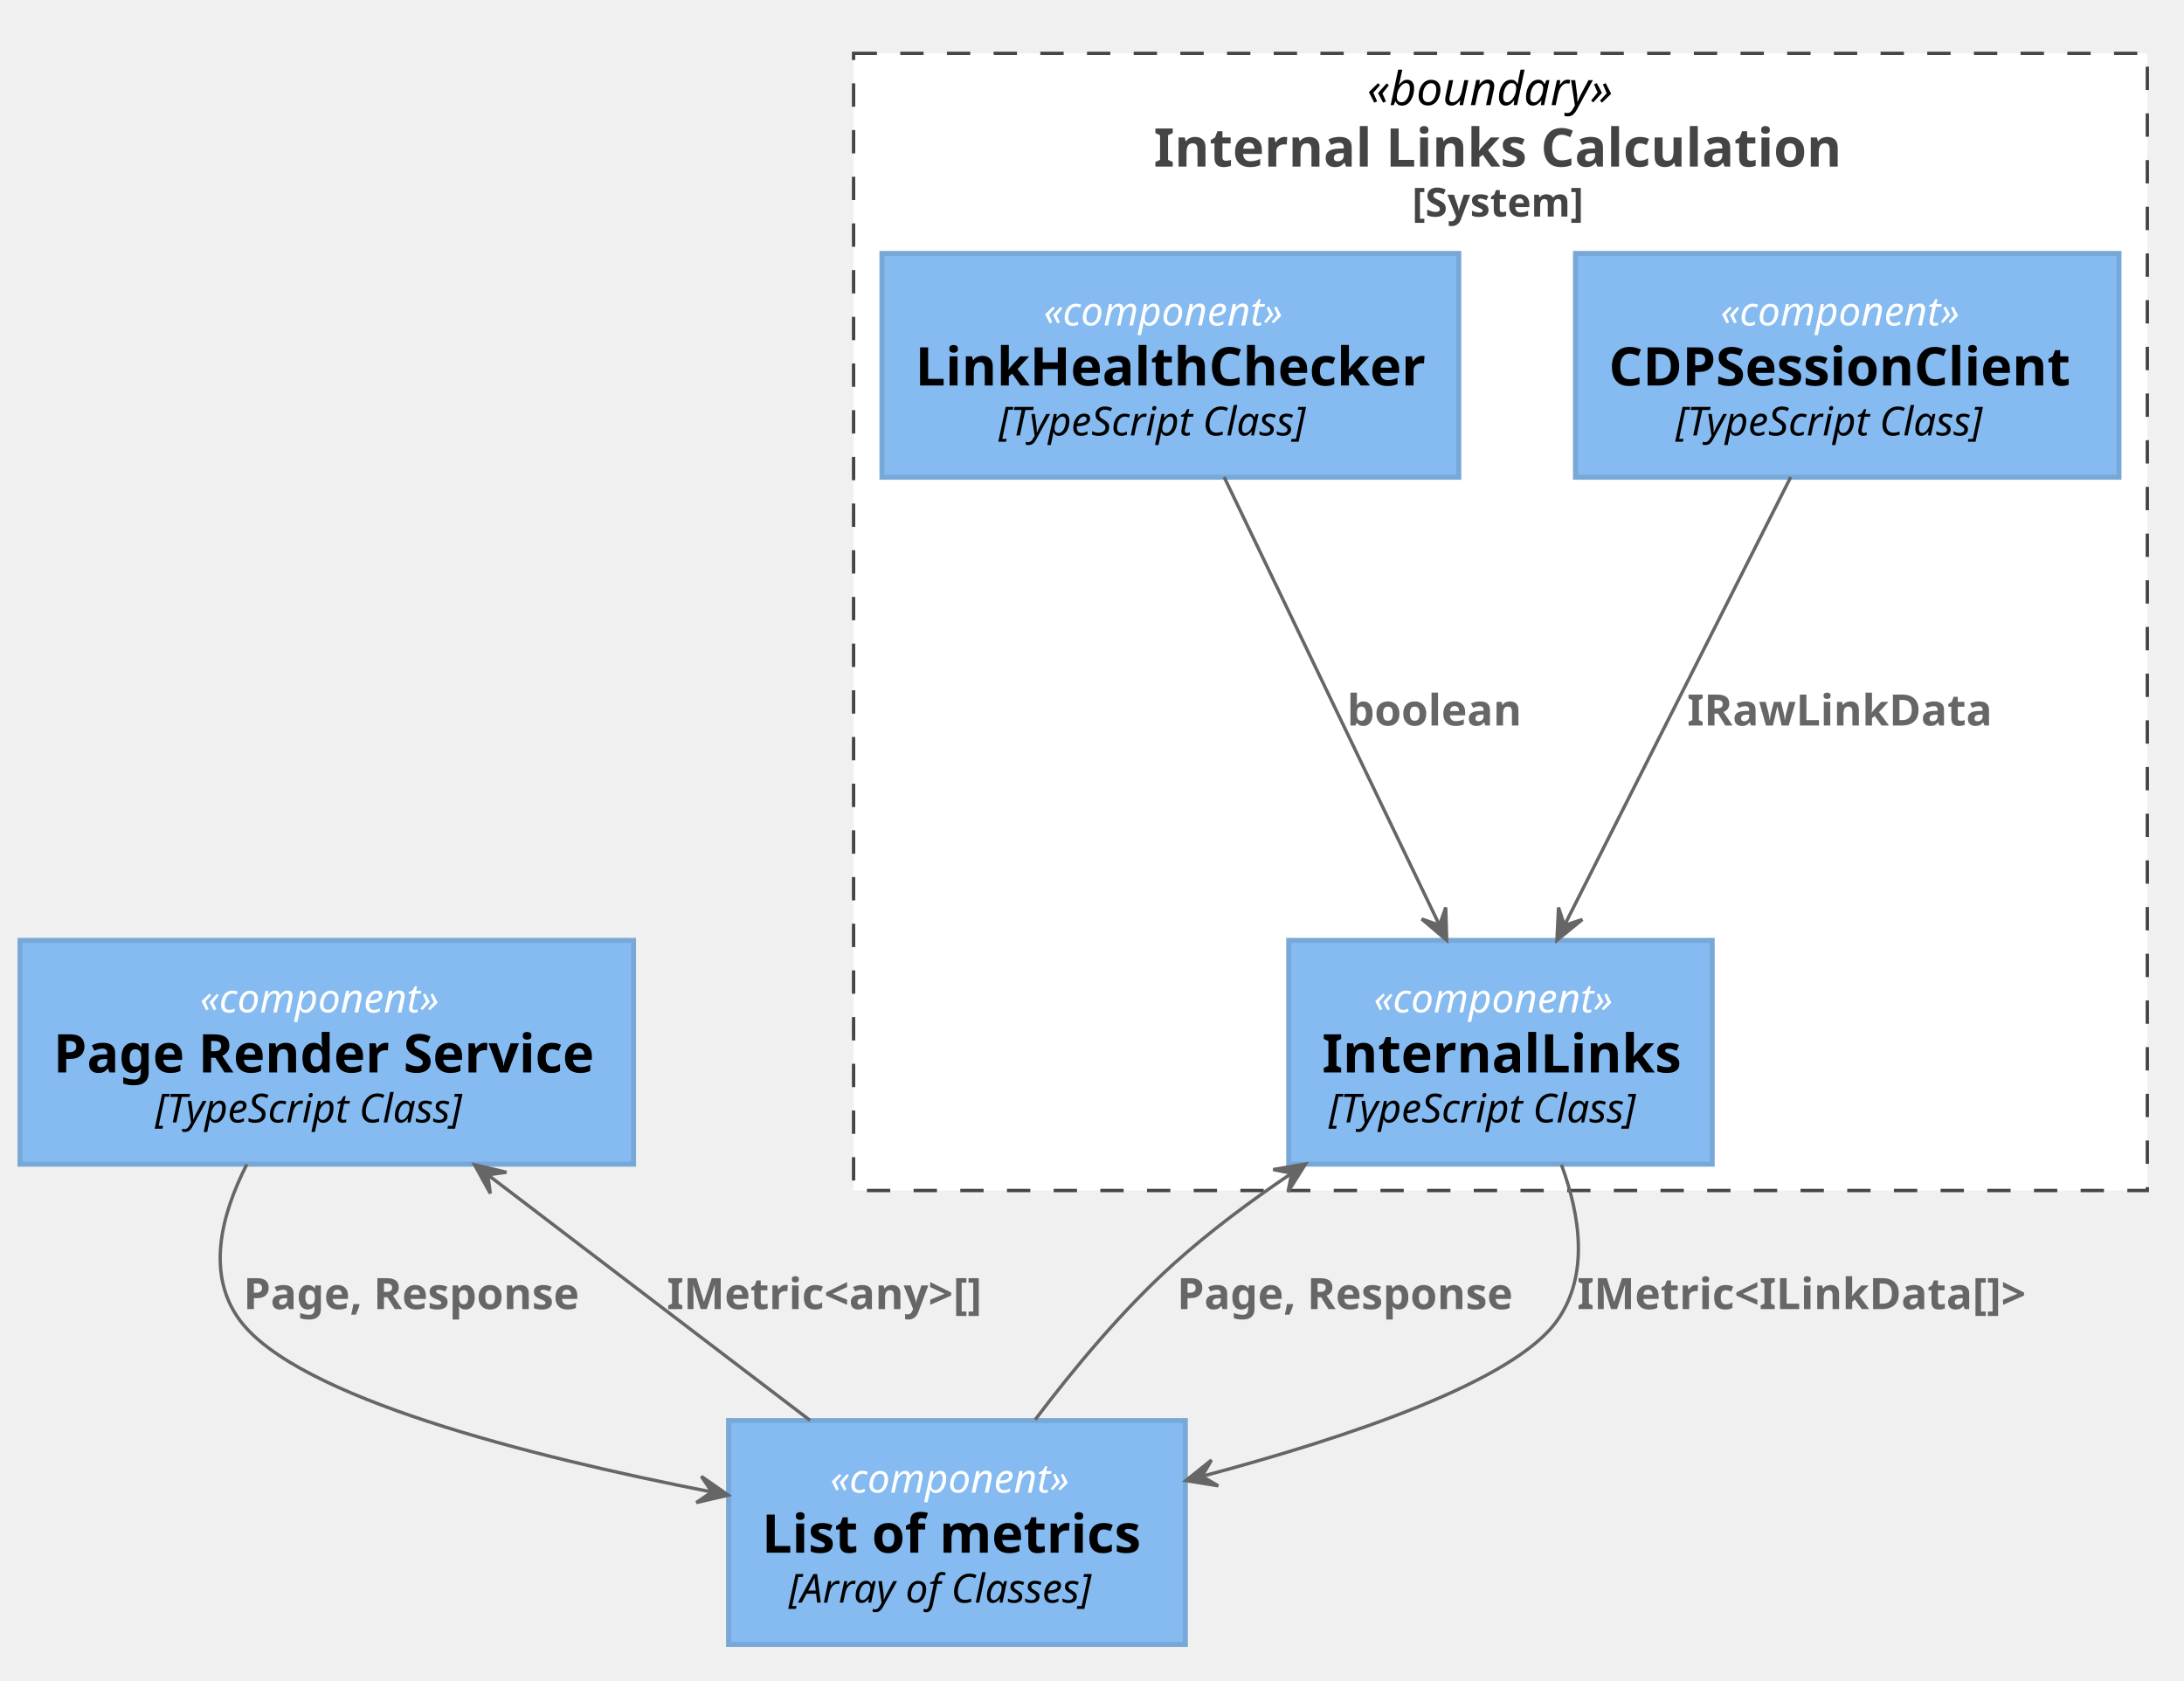
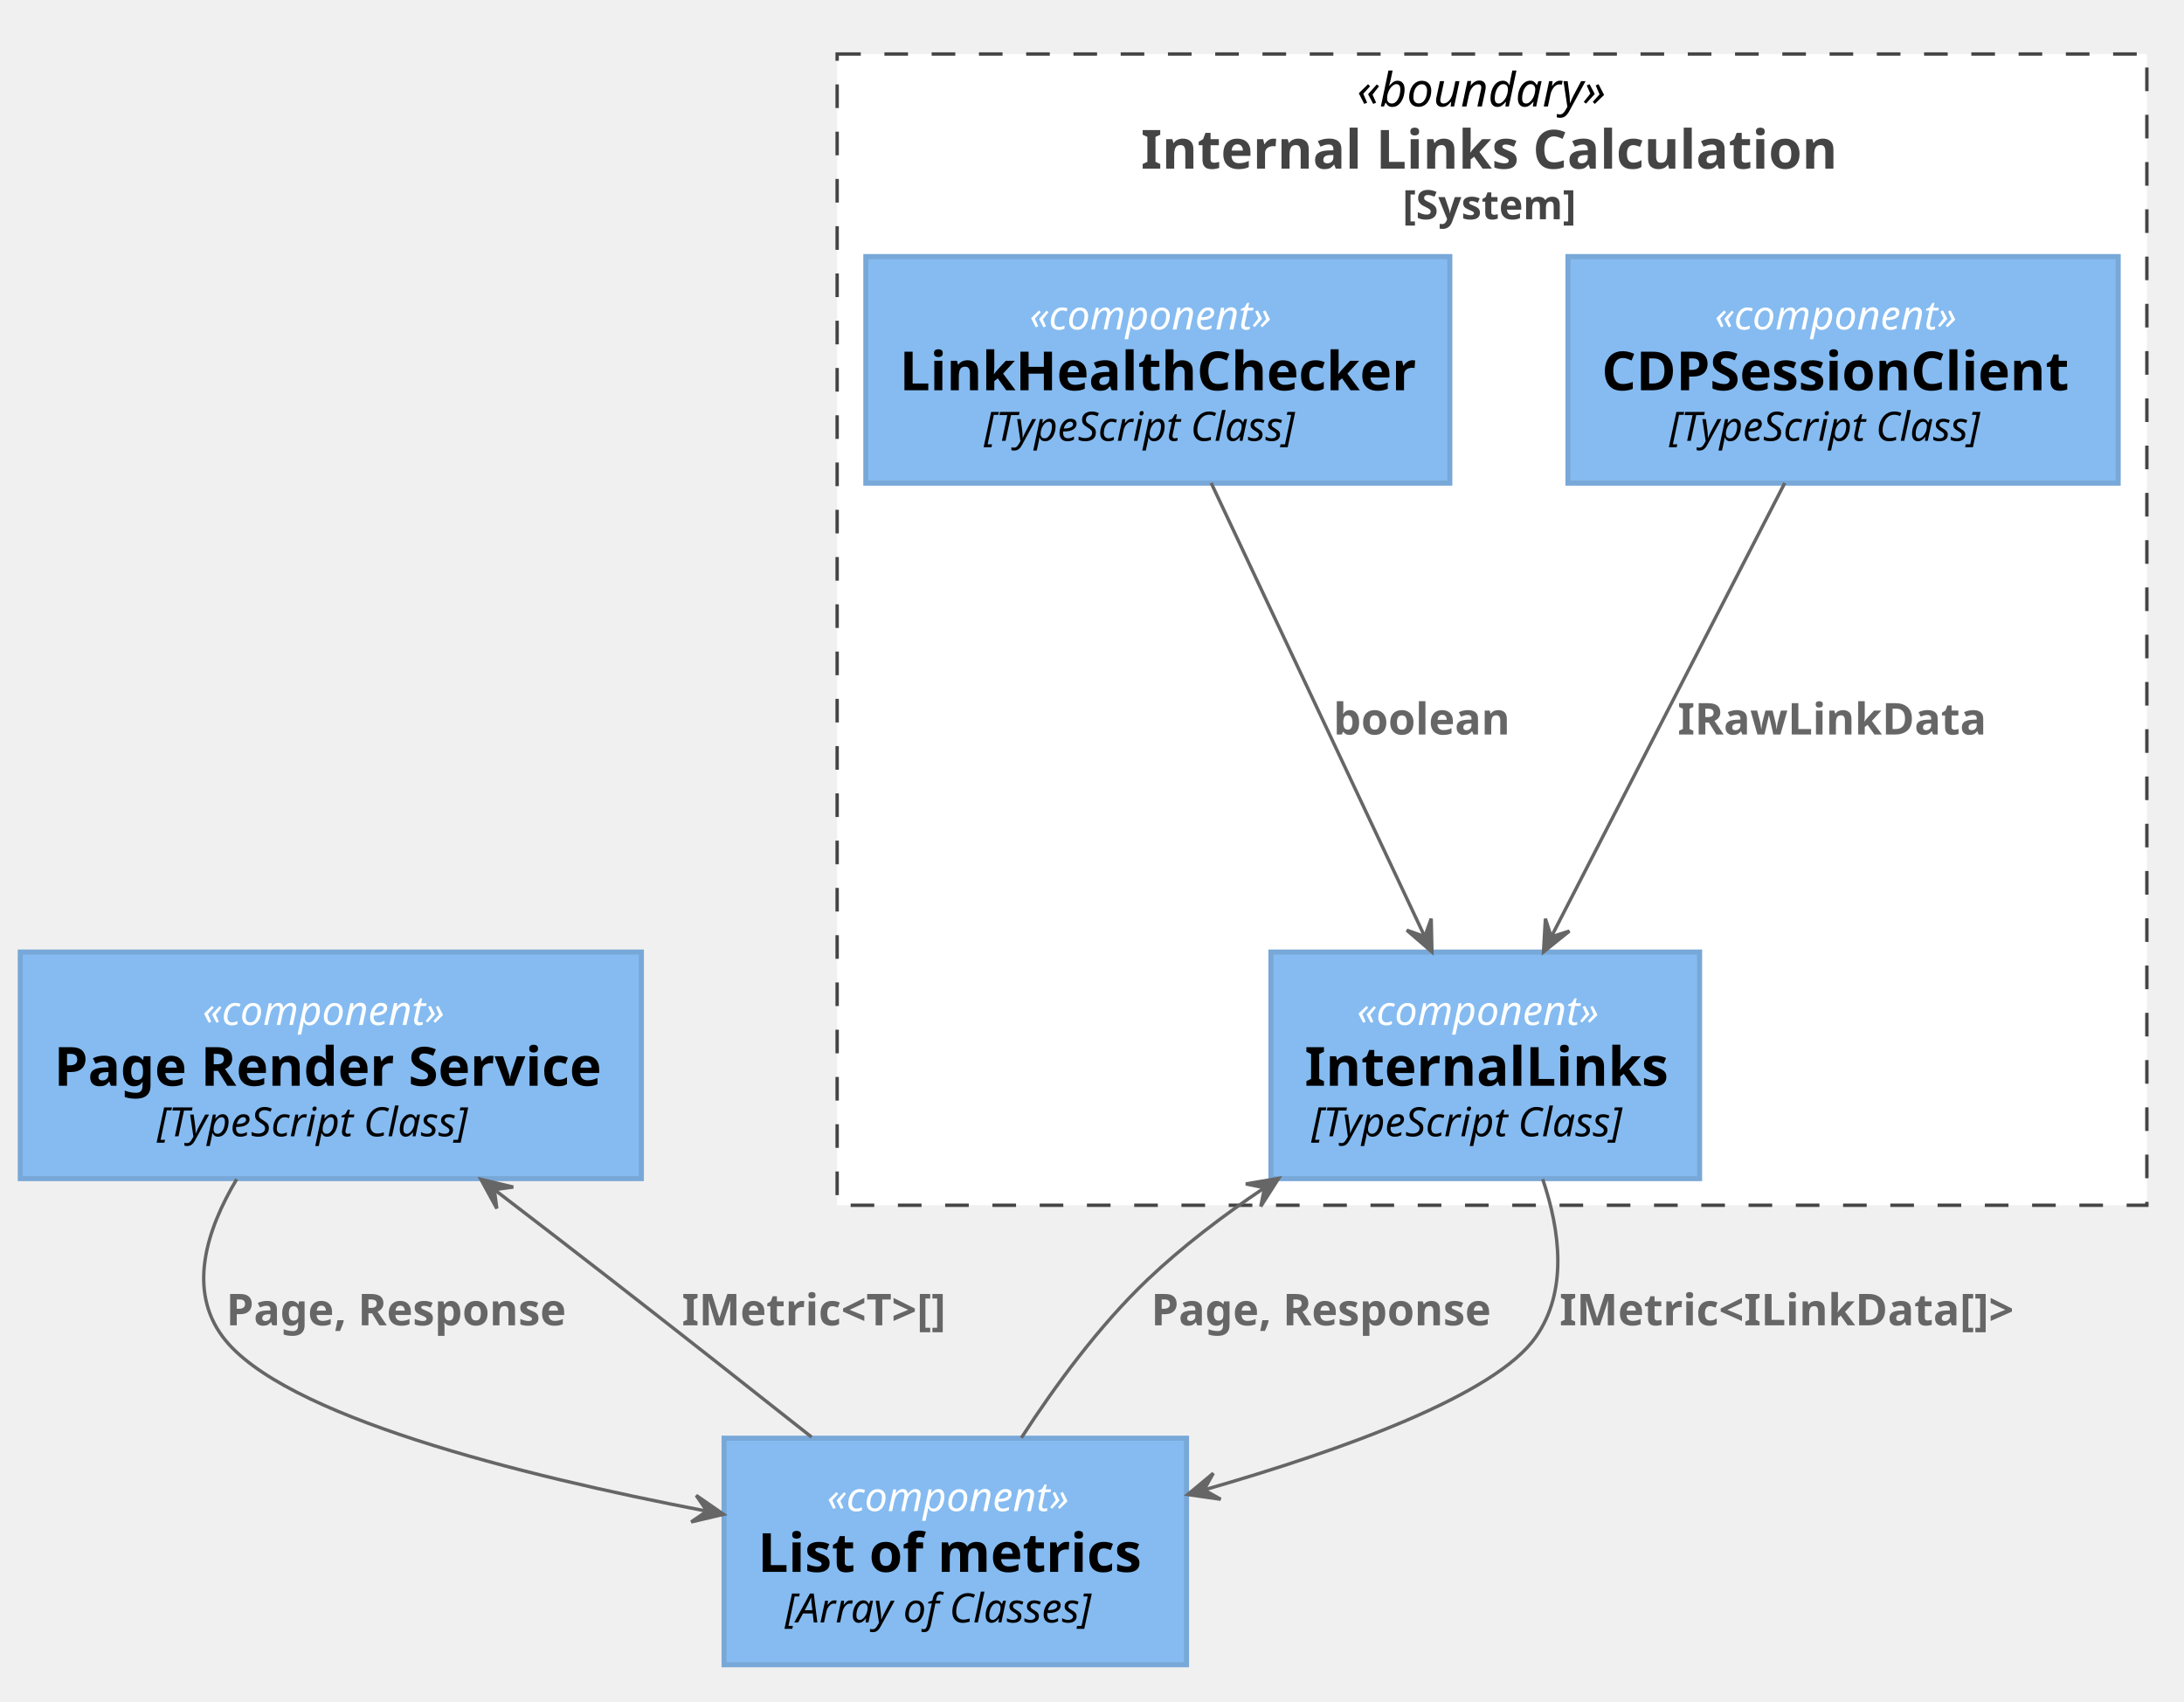
- <svg xmlns="http://www.w3.org/2000/svg" contentScriptType="application/ecmascript" contentStyleType="text/css" height="504px" preserveAspectRatio="none" style="width:655px;height:504px;" version="1.1" viewBox="0 0 655 504" width="655px" zoomAndPan="magnify">
+ <svg xmlns="http://www.w3.org/2000/svg" contentScriptType="application/ecmascript" contentStyleType="text/css" height="504px" preserveAspectRatio="none" style="width:647px;height:504px;" version="1.1" viewBox="0 0 647 504" width="647px" zoomAndPan="magnify">
  <defs />
  <g>
-     <rect fill="#FFFFFF" height="341" style="stroke: #444444; stroke-width: 1.0; stroke-dasharray: 7.0,7.0;" width="388" x="256" y="16" />
-     <text fill="#000000" font-family="sans-serif" font-size="14" font-style="italic" lengthAdjust="spacingAndGlyphs" textLength="80" x="410" y="31.535">«boundary»</text>
-     <text fill="#444444" font-family="sans-serif" font-size="16" font-weight="bold" lengthAdjust="spacingAndGlyphs" textLength="208" x="346" y="49.957">Internal Links Calculation</text>
-     <text fill="#444444" font-family="sans-serif" font-size="12" font-weight="bold" lengthAdjust="spacingAndGlyphs" textLength="53" x="423.5" y="64.934">[System]</text>
-     <rect fill="#85BBF0" height="67.109" style="stroke: #78A8D8; stroke-width: 1.5;" width="127" x="386.5" y="282" />
-     <text fill="#FFFFFF" font-family="sans-serif" font-size="12" font-style="italic" lengthAdjust="spacingAndGlyphs" textLength="76" x="412" y="303.602">«component»</text>
-     <text fill="#000000" font-family="sans-serif" font-size="16" font-weight="bold" lengthAdjust="spacingAndGlyphs" textLength="107" x="396.5" y="321.602">InternalLinks</text>
-     <text fill="#000000" font-family="sans-serif" font-size="12" font-style="italic" lengthAdjust="spacingAndGlyphs" textLength="103" x="398.5" y="336.578">[TypeScript Class]</text>
-     <rect fill="#85BBF0" height="67.109" style="stroke: #78A8D8; stroke-width: 1.5;" width="163" x="472.5" y="76" />
-     <text fill="#FFFFFF" font-family="sans-serif" font-size="12" font-style="italic" lengthAdjust="spacingAndGlyphs" textLength="76" x="516" y="97.602">«component»</text>
-     <text fill="#000000" font-family="sans-serif" font-size="16" font-weight="bold" lengthAdjust="spacingAndGlyphs" textLength="143" x="482.5" y="115.602">CDPSessionClient</text>
-     <text fill="#000000" font-family="sans-serif" font-size="12" font-style="italic" lengthAdjust="spacingAndGlyphs" textLength="103" x="502.5" y="130.578">[TypeScript Class]</text>
-     <rect fill="#85BBF0" height="67.109" style="stroke: #78A8D8; stroke-width: 1.5;" width="173" x="264.5" y="76" />
-     <text fill="#FFFFFF" font-family="sans-serif" font-size="12" font-style="italic" lengthAdjust="spacingAndGlyphs" textLength="76" x="313" y="97.602">«component»</text>
-     <text fill="#000000" font-family="sans-serif" font-size="16" font-weight="bold" lengthAdjust="spacingAndGlyphs" textLength="153" x="274.5" y="115.602">LinkHealthChecker</text>
-     <text fill="#000000" font-family="sans-serif" font-size="12" font-style="italic" lengthAdjust="spacingAndGlyphs" textLength="103" x="299.5" y="130.578">[TypeScript Class]</text>
+     <rect fill="#FFFFFF" height="341" style="stroke: #444444; stroke-width: 1.0; stroke-dasharray: 7.0,7.0;" width="388" x="248" y="16" />
+     <text fill="#000000" font-family="sans-serif" font-size="14" font-style="italic" lengthAdjust="spacingAndGlyphs" textLength="80" x="402" y="31.535">«boundary»</text>
+     <text fill="#444444" font-family="sans-serif" font-size="16" font-weight="bold" lengthAdjust="spacingAndGlyphs" textLength="208" x="338" y="49.957">Internal Links Calculation</text>
+     <text fill="#444444" font-family="sans-serif" font-size="12" font-weight="bold" lengthAdjust="spacingAndGlyphs" textLength="53" x="415.5" y="64.934">[System]</text>
+     <rect fill="#85BBF0" height="67.109" style="stroke: #78A8D8; stroke-width: 1.5;" width="127" x="376.5" y="282" />
+     <text fill="#FFFFFF" font-family="sans-serif" font-size="12" font-style="italic" lengthAdjust="spacingAndGlyphs" textLength="76" x="402" y="303.602">«component»</text>
+     <text fill="#000000" font-family="sans-serif" font-size="16" font-weight="bold" lengthAdjust="spacingAndGlyphs" textLength="107" x="386.5" y="321.602">InternalLinks</text>
+     <text fill="#000000" font-family="sans-serif" font-size="12" font-style="italic" lengthAdjust="spacingAndGlyphs" textLength="103" x="388.5" y="336.578">[TypeScript Class]</text>
+     <rect fill="#85BBF0" height="67.109" style="stroke: #78A8D8; stroke-width: 1.5;" width="163" x="464.5" y="76" />
+     <text fill="#FFFFFF" font-family="sans-serif" font-size="12" font-style="italic" lengthAdjust="spacingAndGlyphs" textLength="76" x="508" y="97.602">«component»</text>
+     <text fill="#000000" font-family="sans-serif" font-size="16" font-weight="bold" lengthAdjust="spacingAndGlyphs" textLength="143" x="474.5" y="115.602">CDPSessionClient</text>
+     <text fill="#000000" font-family="sans-serif" font-size="12" font-style="italic" lengthAdjust="spacingAndGlyphs" textLength="103" x="494.5" y="130.578">[TypeScript Class]</text>
+     <rect fill="#85BBF0" height="67.109" style="stroke: #78A8D8; stroke-width: 1.5;" width="173" x="256.5" y="76" />
+     <text fill="#FFFFFF" font-family="sans-serif" font-size="12" font-style="italic" lengthAdjust="spacingAndGlyphs" textLength="76" x="305" y="97.602">«component»</text>
+     <text fill="#000000" font-family="sans-serif" font-size="16" font-weight="bold" lengthAdjust="spacingAndGlyphs" textLength="153" x="266.5" y="115.602">LinkHealthChecker</text>
+     <text fill="#000000" font-family="sans-serif" font-size="12" font-style="italic" lengthAdjust="spacingAndGlyphs" textLength="103" x="291.5" y="130.578">[TypeScript Class]</text>
    <rect fill="#85BBF0" height="67.109" style="stroke: #78A8D8; stroke-width: 1.5;" width="184" x="6" y="282" />
    <text fill="#FFFFFF" font-family="sans-serif" font-size="12" font-style="italic" lengthAdjust="spacingAndGlyphs" textLength="76" x="60" y="303.602">«component»</text>
    <text fill="#000000" font-family="sans-serif" font-size="16" font-weight="bold" lengthAdjust="spacingAndGlyphs" textLength="164" x="16" y="321.602">Page Render Service</text>
    <text fill="#000000" font-family="sans-serif" font-size="12" font-style="italic" lengthAdjust="spacingAndGlyphs" textLength="103" x="46.5" y="336.578">[TypeScript Class]</text>
-     <rect fill="#85BBF0" height="67.109" style="stroke: #78A8D8; stroke-width: 1.5;" width="137" x="218.5" y="426" />
-     <text fill="#FFFFFF" font-family="sans-serif" font-size="12" font-style="italic" lengthAdjust="spacingAndGlyphs" textLength="76" x="249" y="447.602">«component»</text>
-     <text fill="#000000" font-family="sans-serif" font-size="16" font-weight="bold" lengthAdjust="spacingAndGlyphs" textLength="117" x="228.5" y="465.602">List of metrics</text>
-     <text fill="#000000" font-family="sans-serif" font-size="12" font-style="italic" lengthAdjust="spacingAndGlyphs" textLength="101" x="236.5" y="480.578">[Array of Classes]</text>
-     <path d="M242.965,425.95 C214.112,403.967 176.377,375.216 146.639,352.559 " fill="none" id="metricsList-&gt;PageRenderService" style="stroke: #666666; stroke-width: 1.0;" />
-     <polygon fill="#666666" points="142.312,349.262,147.047,357.898,146.289,352.292,151.895,351.534,142.312,349.262" style="stroke: #666666; stroke-width: 1.0;" />
-     <text fill="#666666" font-family="sans-serif" font-size="13" font-weight="bold" lengthAdjust="spacingAndGlyphs" textLength="101" x="200" y="392.568">IMetric&lt;any&gt;[]</text>
-     <path d="M74.027,349.15 C66.183,364.546 61.801,382.354 72,396 C89.217,419.037 158.21,436.639 213.46,447.403 " fill="none" id="PageRenderService-&gt;metricsList" style="stroke: #666666; stroke-width: 1.0;" />
-     <polygon fill="#666666" points="218.423,448.359,210.342,442.729,213.514,447.413,208.829,450.584,218.423,448.359" style="stroke: #666666; stroke-width: 1.0;" />
-     <text fill="#666666" font-family="sans-serif" font-size="13" font-weight="bold" lengthAdjust="spacingAndGlyphs" textLength="105" x="73" y="392.568">Page, Response</text>
-     <path d="M468.279,349.258 C473.978,364.678 476.571,382.474 467,396 C454.052,414.298 404.52,430.99 360.687,442.663 " fill="none" id="InternalLinks-&gt;metricsList" style="stroke: #666666; stroke-width: 1.0;" />
-     <polygon fill="#666666" points="355.647,443.99,365.369,445.567,360.482,442.717,363.332,437.831,355.647,443.99" style="stroke: #666666; stroke-width: 1.0;" />
-     <text fill="#666666" font-family="sans-serif" font-size="13" font-weight="bold" lengthAdjust="spacingAndGlyphs" textLength="140" x="473" y="392.568">IMetric&lt;ILinkData[]&gt;</text>
-     <path d="M310.466,425.721 C321.976,410.474 336.651,392.825 352,379 C362.666,369.393 374.928,360.243 387.088,352.031 " fill="none" id="metricsList-&gt;InternalLinks" style="stroke: #666666; stroke-width: 1.0;" />
-     <polygon fill="#666666" points="391.56,349.049,381.853,350.714,387.4,351.823,386.291,357.37,391.56,349.049" style="stroke: #666666; stroke-width: 1.0;" />
-     <text fill="#666666" font-family="sans-serif" font-size="13" font-weight="bold" lengthAdjust="spacingAndGlyphs" textLength="105" x="353" y="392.568">Page, Response</text>
-     <path d="M537.059,143.056 C518.475,179.867 488.709,238.827 469.254,277.363 " fill="none" id="CDPSessionClient-&gt;InternalLinks" style="stroke: #666666; stroke-width: 1.0;" />
-     <polygon fill="#666666" points="466.934,281.958,474.56,275.727,469.187,277.495,467.419,272.122,466.934,281.958" style="stroke: #666666; stroke-width: 1.0;" />
-     <text fill="#666666" font-family="sans-serif" font-size="13" font-weight="bold" lengthAdjust="spacingAndGlyphs" textLength="92" x="506" y="217.568">IRawLinkData</text>
-     <path d="M367.126,143.056 C384.817,179.867 413.152,238.827 431.672,277.363 " fill="none" id="LinkHealthChecker-&gt;InternalLinks" style="stroke: #666666; stroke-width: 1.0;" />
-     <polygon fill="#666666" points="433.88,281.958,433.587,272.114,431.715,277.452,426.377,275.579,433.88,281.958" style="stroke: #666666; stroke-width: 1.0;" />
-     <text fill="#666666" font-family="sans-serif" font-size="13" font-weight="bold" lengthAdjust="spacingAndGlyphs" textLength="54" x="404" y="217.568">boolean</text>
+     <rect fill="#85BBF0" height="67.109" style="stroke: #78A8D8; stroke-width: 1.5;" width="137" x="214.5" y="426" />
+     <text fill="#FFFFFF" font-family="sans-serif" font-size="12" font-style="italic" lengthAdjust="spacingAndGlyphs" textLength="76" x="245" y="447.602">«component»</text>
+     <text fill="#000000" font-family="sans-serif" font-size="16" font-weight="bold" lengthAdjust="spacingAndGlyphs" textLength="117" x="224.5" y="465.602">List of metrics</text>
+     <text fill="#000000" font-family="sans-serif" font-size="12" font-style="italic" lengthAdjust="spacingAndGlyphs" textLength="101" x="232.5" y="480.578">[Array of Classes]</text>
+     <path d="M240.433,425.673 C222.182,411.23 200.594,394.226 181,379 C169.899,370.374 157.915,361.152 146.598,352.486 " fill="none" id="metricsList-&gt;PageRenderService" style="stroke: #666666; stroke-width: 1.0;" />
+     <polygon fill="#666666" points="142.462,349.32,147.178,357.967,146.433,352.359,152.04,351.614,142.462,349.32" style="stroke: #666666; stroke-width: 1.0;" />
+     <text fill="#666666" font-family="sans-serif" font-size="13" font-weight="bold" lengthAdjust="spacingAndGlyphs" textLength="85" x="202" y="392.568">IMetric&lt;T&gt;[]</text>
+     <path d="M70.132,349.264 C61.033,364.509 55.629,382.159 66,396 C83.451,419.289 153.484,436.902 209.334,447.602 " fill="none" id="PageRenderService-&gt;metricsList" style="stroke: #666666; stroke-width: 1.0;" />
+     <polygon fill="#666666" points="214.35,448.552,206.251,442.947,209.437,447.622,204.763,450.808,214.35,448.552" style="stroke: #666666; stroke-width: 1.0;" />
+     <text fill="#666666" font-family="sans-serif" font-size="13" font-weight="bold" lengthAdjust="spacingAndGlyphs" textLength="105" x="67" y="392.568">Page, Response</text>
+     <path d="M457.01,349.254 C462.232,364.673 464.428,382.47 455,396 C443.022,413.191 397.877,429.494 356.845,441.276 " fill="none" id="InternalLinks-&gt;metricsList" style="stroke: #666666; stroke-width: 1.0;" />
+     <polygon fill="#666666" points="351.864,442.69,361.614,444.08,356.674,441.324,359.429,436.384,351.864,442.69" style="stroke: #666666; stroke-width: 1.0;" />
+     <text fill="#666666" font-family="sans-serif" font-size="13" font-weight="bold" lengthAdjust="spacingAndGlyphs" textLength="140" x="462" y="392.568">IMetric&lt;ILinkData[]&gt;</text>
+     <path d="M302.58,425.888 C312.552,410.5 325.604,392.688 340,379 C350.287,369.219 362.296,360.095 374.352,351.987 " fill="none" id="metricsList-&gt;InternalLinks" style="stroke: #666666; stroke-width: 1.0;" />
+     <polygon fill="#666666" points="378.792,349.046,369.08,350.681,374.623,351.807,373.497,357.351,378.792,349.046" style="stroke: #666666; stroke-width: 1.0;" />
+     <text fill="#666666" font-family="sans-serif" font-size="13" font-weight="bold" lengthAdjust="spacingAndGlyphs" textLength="105" x="341" y="392.568">Page, Response</text>
+     <path d="M528.733,143.056 C509.792,179.867 479.453,238.827 459.624,277.363 " fill="none" id="CDPSessionClient-&gt;InternalLinks" style="stroke: #666666; stroke-width: 1.0;" />
+     <polygon fill="#666666" points="457.259,281.958,464.934,275.786,459.547,277.512,457.82,272.125,457.259,281.958" style="stroke: #666666; stroke-width: 1.0;" />
+     <text fill="#666666" font-family="sans-serif" font-size="13" font-weight="bold" lengthAdjust="spacingAndGlyphs" textLength="92" x="497" y="217.568">IRawLinkData</text>
+     <path d="M358.801,143.056 C376.134,179.867 403.897,238.827 422.042,277.363 " fill="none" id="LinkHealthChecker-&gt;InternalLinks" style="stroke: #666666; stroke-width: 1.0;" />
+     <polygon fill="#666666" points="424.206,281.958,423.991,272.112,422.076,277.435,416.753,275.52,424.206,281.958" style="stroke: #666666; stroke-width: 1.0;" />
+     <text fill="#666666" font-family="sans-serif" font-size="13" font-weight="bold" lengthAdjust="spacingAndGlyphs" textLength="54" x="395" y="217.568">boolean</text>
  </g>
</svg>
